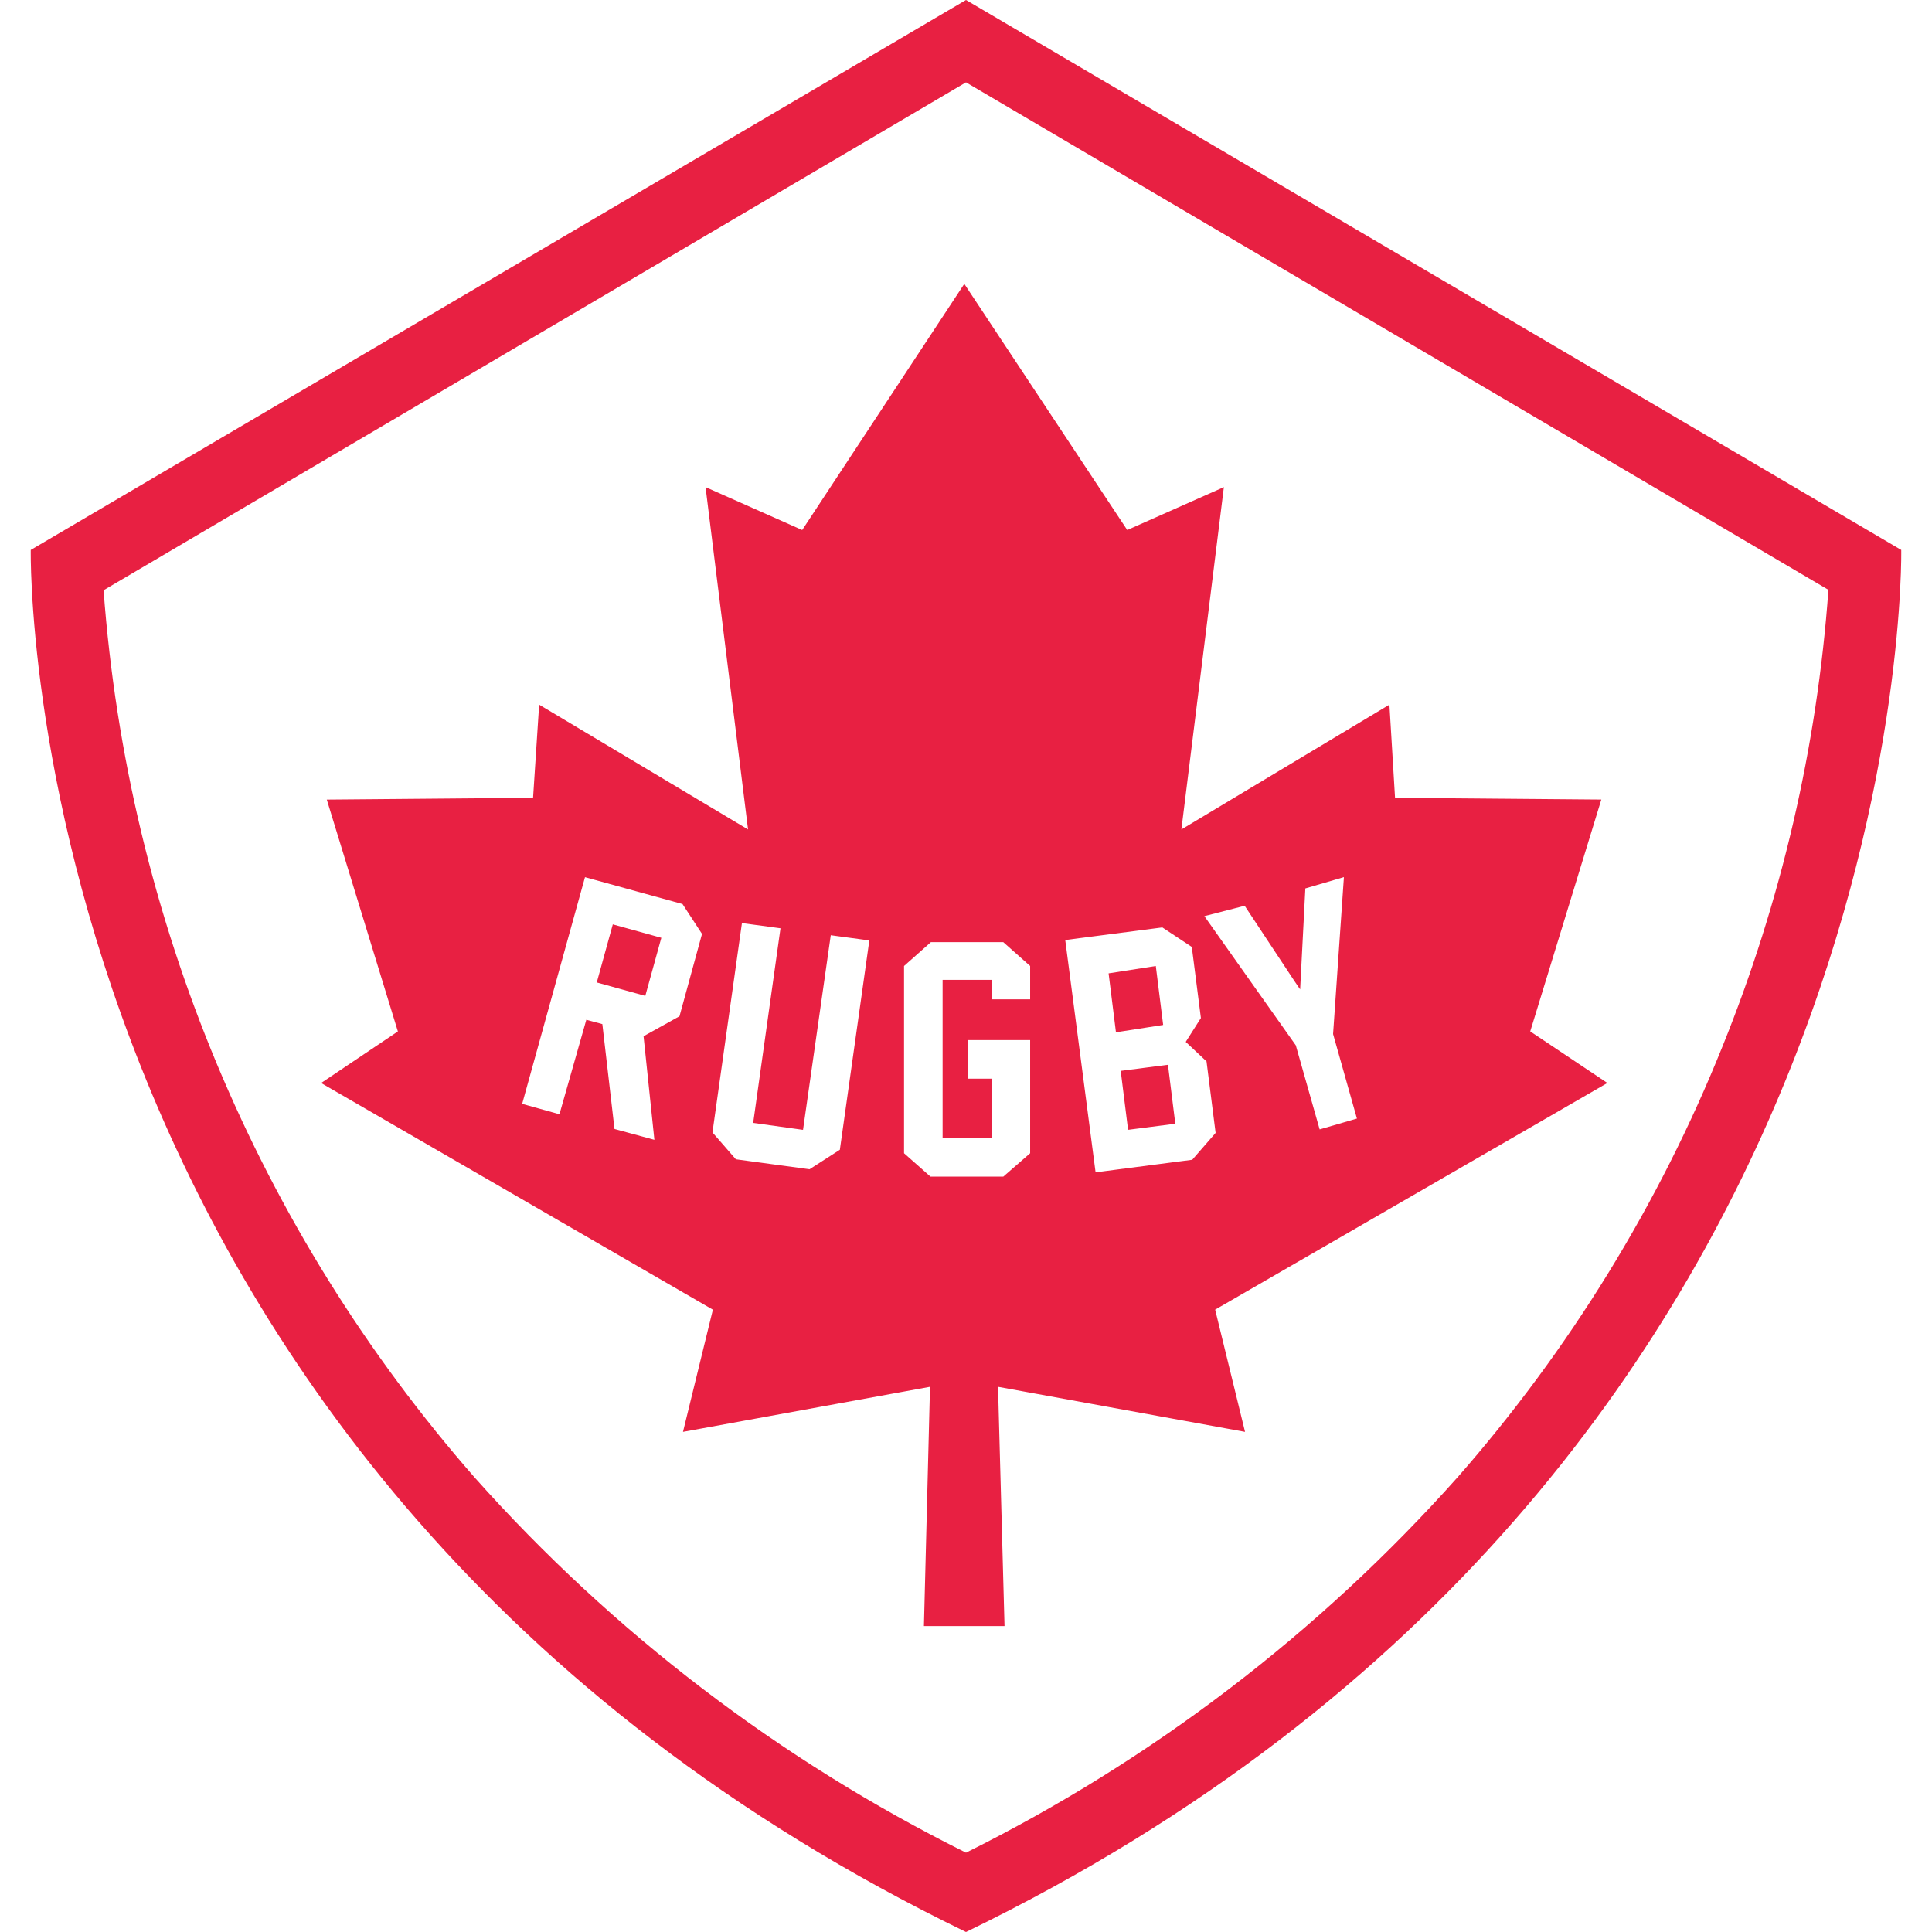
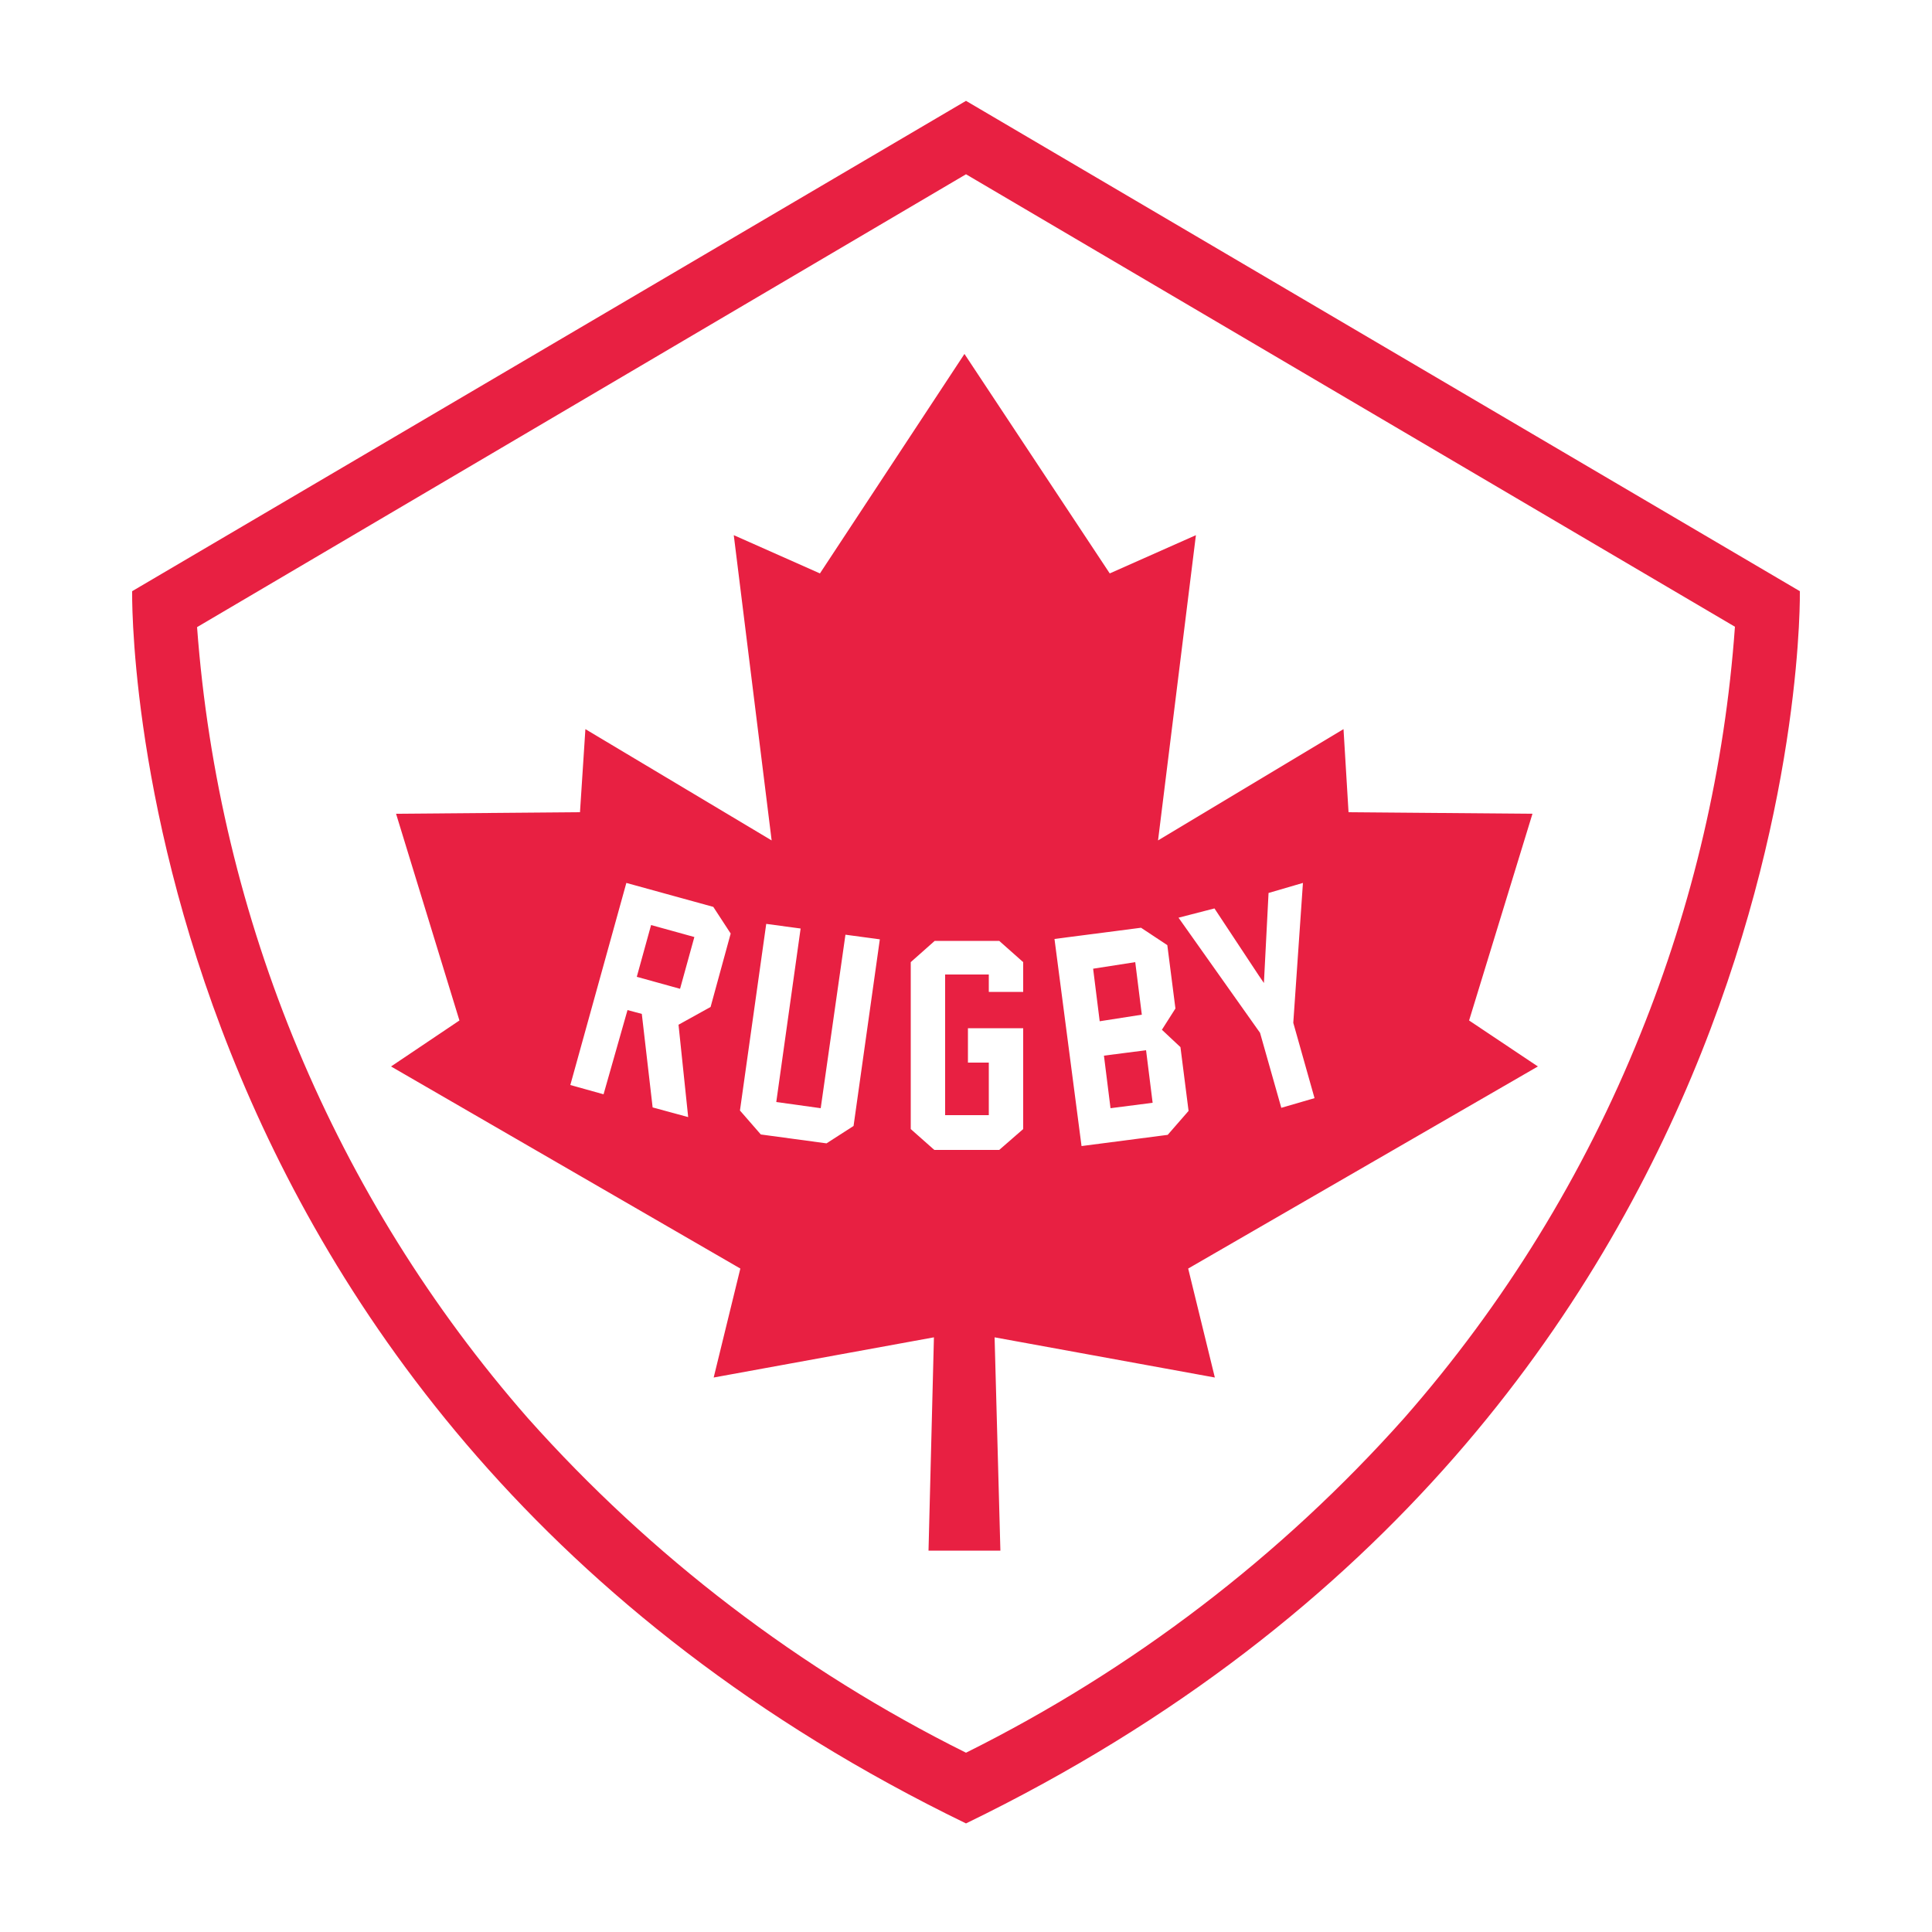
- <svg xmlns="http://www.w3.org/2000/svg" version="1.1" id="Layer_1" x="0px" y="0px" viewBox="0 0 512 512" style="enable-background:new 0 0 512 512;" xml:space="preserve">
-   <style type="text/css">
- 	.st0{fill:#E82042;}
- </style>
-   <g>
-     <path class="st0" d="M503.85,145.74L256,0L8.15,145.74c0,0-4.48,243.83,247.85,366.26C508.32,389.57,503.85,145.74,503.85,145.74    M456.41,277.48c-16.77,41.69-40.54,80.28-70.17,114.05C349.6,432.64,305.39,466.4,256,490.98   c-49.39-24.58-93.6-58.34-130.24-99.46c-57.42-65.58-91.88-148.16-98.31-235.1L256,21.82l228.55,134.49   C481.56,198,472.03,238.89,456.41,277.48 M212.59,140.46l-25.61-11.37l11.26,90.73l-55.36-33.08l-1.61,24.69L86.6,211.9   l18.84,61.44L85.1,287.01l103.82,60.07L181,379.46l65.46-11.94l-1.61,63.4h21.36l-1.72-63.4l65.46,11.94l-7.92-32.39l103.94-60.07   l-20.44-13.67l18.84-61.44l-54.67-0.46l-1.49-24.69l-55.13,33.08l11.26-90.73l-25.61,11.37l-43.18-65.23L212.59,140.46z    M273,264.84h-10.22v-5.17H249.8v41.81h12.98v-15.62h-6.2v-10.22H273v29.98l-7.12,6.2h-19.29l-7.01-6.2V256l7.12-6.32h19.18   L273,256V264.84z M170.55,274.61l2.87,27.45l-10.57-2.87l-3.22-27.79l-4.25-1.15l-7.12,25.04l-9.88-2.76l16.65-60.07l25.84,7.12   l5.17,7.92l-5.97,21.82L170.55,274.61z M195.01,307.22l-6.2-7.12l7.81-55.47l10.22,1.38l-7.24,51.57l13.21,1.84l7.35-51.57   l10.22,1.38l-7.81,55.47l-8.04,5.17L195.01,307.22z M329.85,240.04l13.21,19.98l1.49,2.18l1.38-26.76l10.22-2.99l-2.87,41.58   l6.32,22.4l-9.88,2.87l-6.32-22.28l-24.23-34.23L329.85,240.04z M308.03,245.78l7.81,5.17l2.41,18.84l-4.02,6.32l5.51,5.17   l2.41,18.95l-6.2,7.12l-25.61,3.33l-8.04-61.56L308.03,245.78z M295.74,273.57l-1.95-15.62L306.3,256l1.95,15.62L295.74,273.57z    M297,283.79l12.52-1.61l1.95,15.62l-12.52,1.61L297,283.79z M162.4,244.97l12.86,3.56l-4.25,15.39l-12.86-3.56L162.4,244.97z" />
-   </g>
+ <svg xmlns="http://www.w3.org/2000/svg" version="1.1" id="Layer_1" x="0px" y="0px" viewBox="0 0 500 500" enable-background="new 0 0 500 500" xml:space="preserve">
+   <path fill="#E82042" d="M465.8,153L250,26.1L34.2,153c0,0-3.9,212.3,215.8,318.9C469.7,365.3,465.8,153,465.8,153 M424.5,267.7  c-14.6,36.3-35.3,69.9-61.1,99.3c-31.9,35.8-70.4,65.2-113.4,86.6c-43-21.4-81.5-50.8-113.4-86.6c-50-57.1-80-129-85.6-204.7  L250,45.1l199,117.1C446.4,198.5,438.1,234.1,424.5,267.7 M212.2,148.4l-22.3-9.9l9.8,79l-48.2-28.8l-1.4,21.5l-47.6,0.4l16.4,53.5  L101.2,276l90.4,52.3l-6.9,28.2l57-10.4l-1.4,55.2h18.6l-1.5-55.2l57,10.4l-6.9-28.2l90.5-52.3l-17.8-11.9l16.4-53.5l-47.6-0.4  l-1.3-21.5l-48,28.8l9.8-79l-22.3,9.9l-37.6-56.8L212.2,148.4z M264.8,256.7h-8.9v-4.5h-11.3v36.4h11.3V275h-5.4v-8.9h14.3v26.1  l-6.2,5.4h-16.8l-6.1-5.4V249l6.2-5.5h16.7l6.2,5.5V256.7z M175.6,265.2l2.5,23.9l-9.2-2.5l-2.8-24.2l-3.7-1l-6.2,21.8l-8.6-2.4  l14.5-52.3l22.5,6.2l4.5,6.9l-5.2,19L175.6,265.2z M196.9,293.6l-5.4-6.2l6.8-48.3l8.9,1.2l-6.3,44.9l11.5,1.6l6.4-44.9l8.9,1.2  l-6.8,48.3l-7,4.5L196.9,293.6z M314.3,235.1l11.5,17.4l1.3,1.9l1.2-23.3l8.9-2.6l-2.5,36.2l0,0l5.5,19.5l-8.6,2.5l-5.5-19.4  L305,237.5L314.3,235.1z M295.3,240.1l6.8,4.5l2.1,16.4l-3.5,5.5l4.8,4.5l2.1,16.5l-5.4,6.2l-22.3,2.9l-7-53.6L295.3,240.1z   M284.6,264.3l-1.7-13.6l10.9-1.7l1.7,13.6L284.6,264.3z M285.7,273.2l10.9-1.4l1.7,13.6l-10.9,1.4L285.7,273.2z M168.5,239.4  l11.2,3.1l-3.7,13.4l-11.2-3.1L168.5,239.4z" />
</svg>
